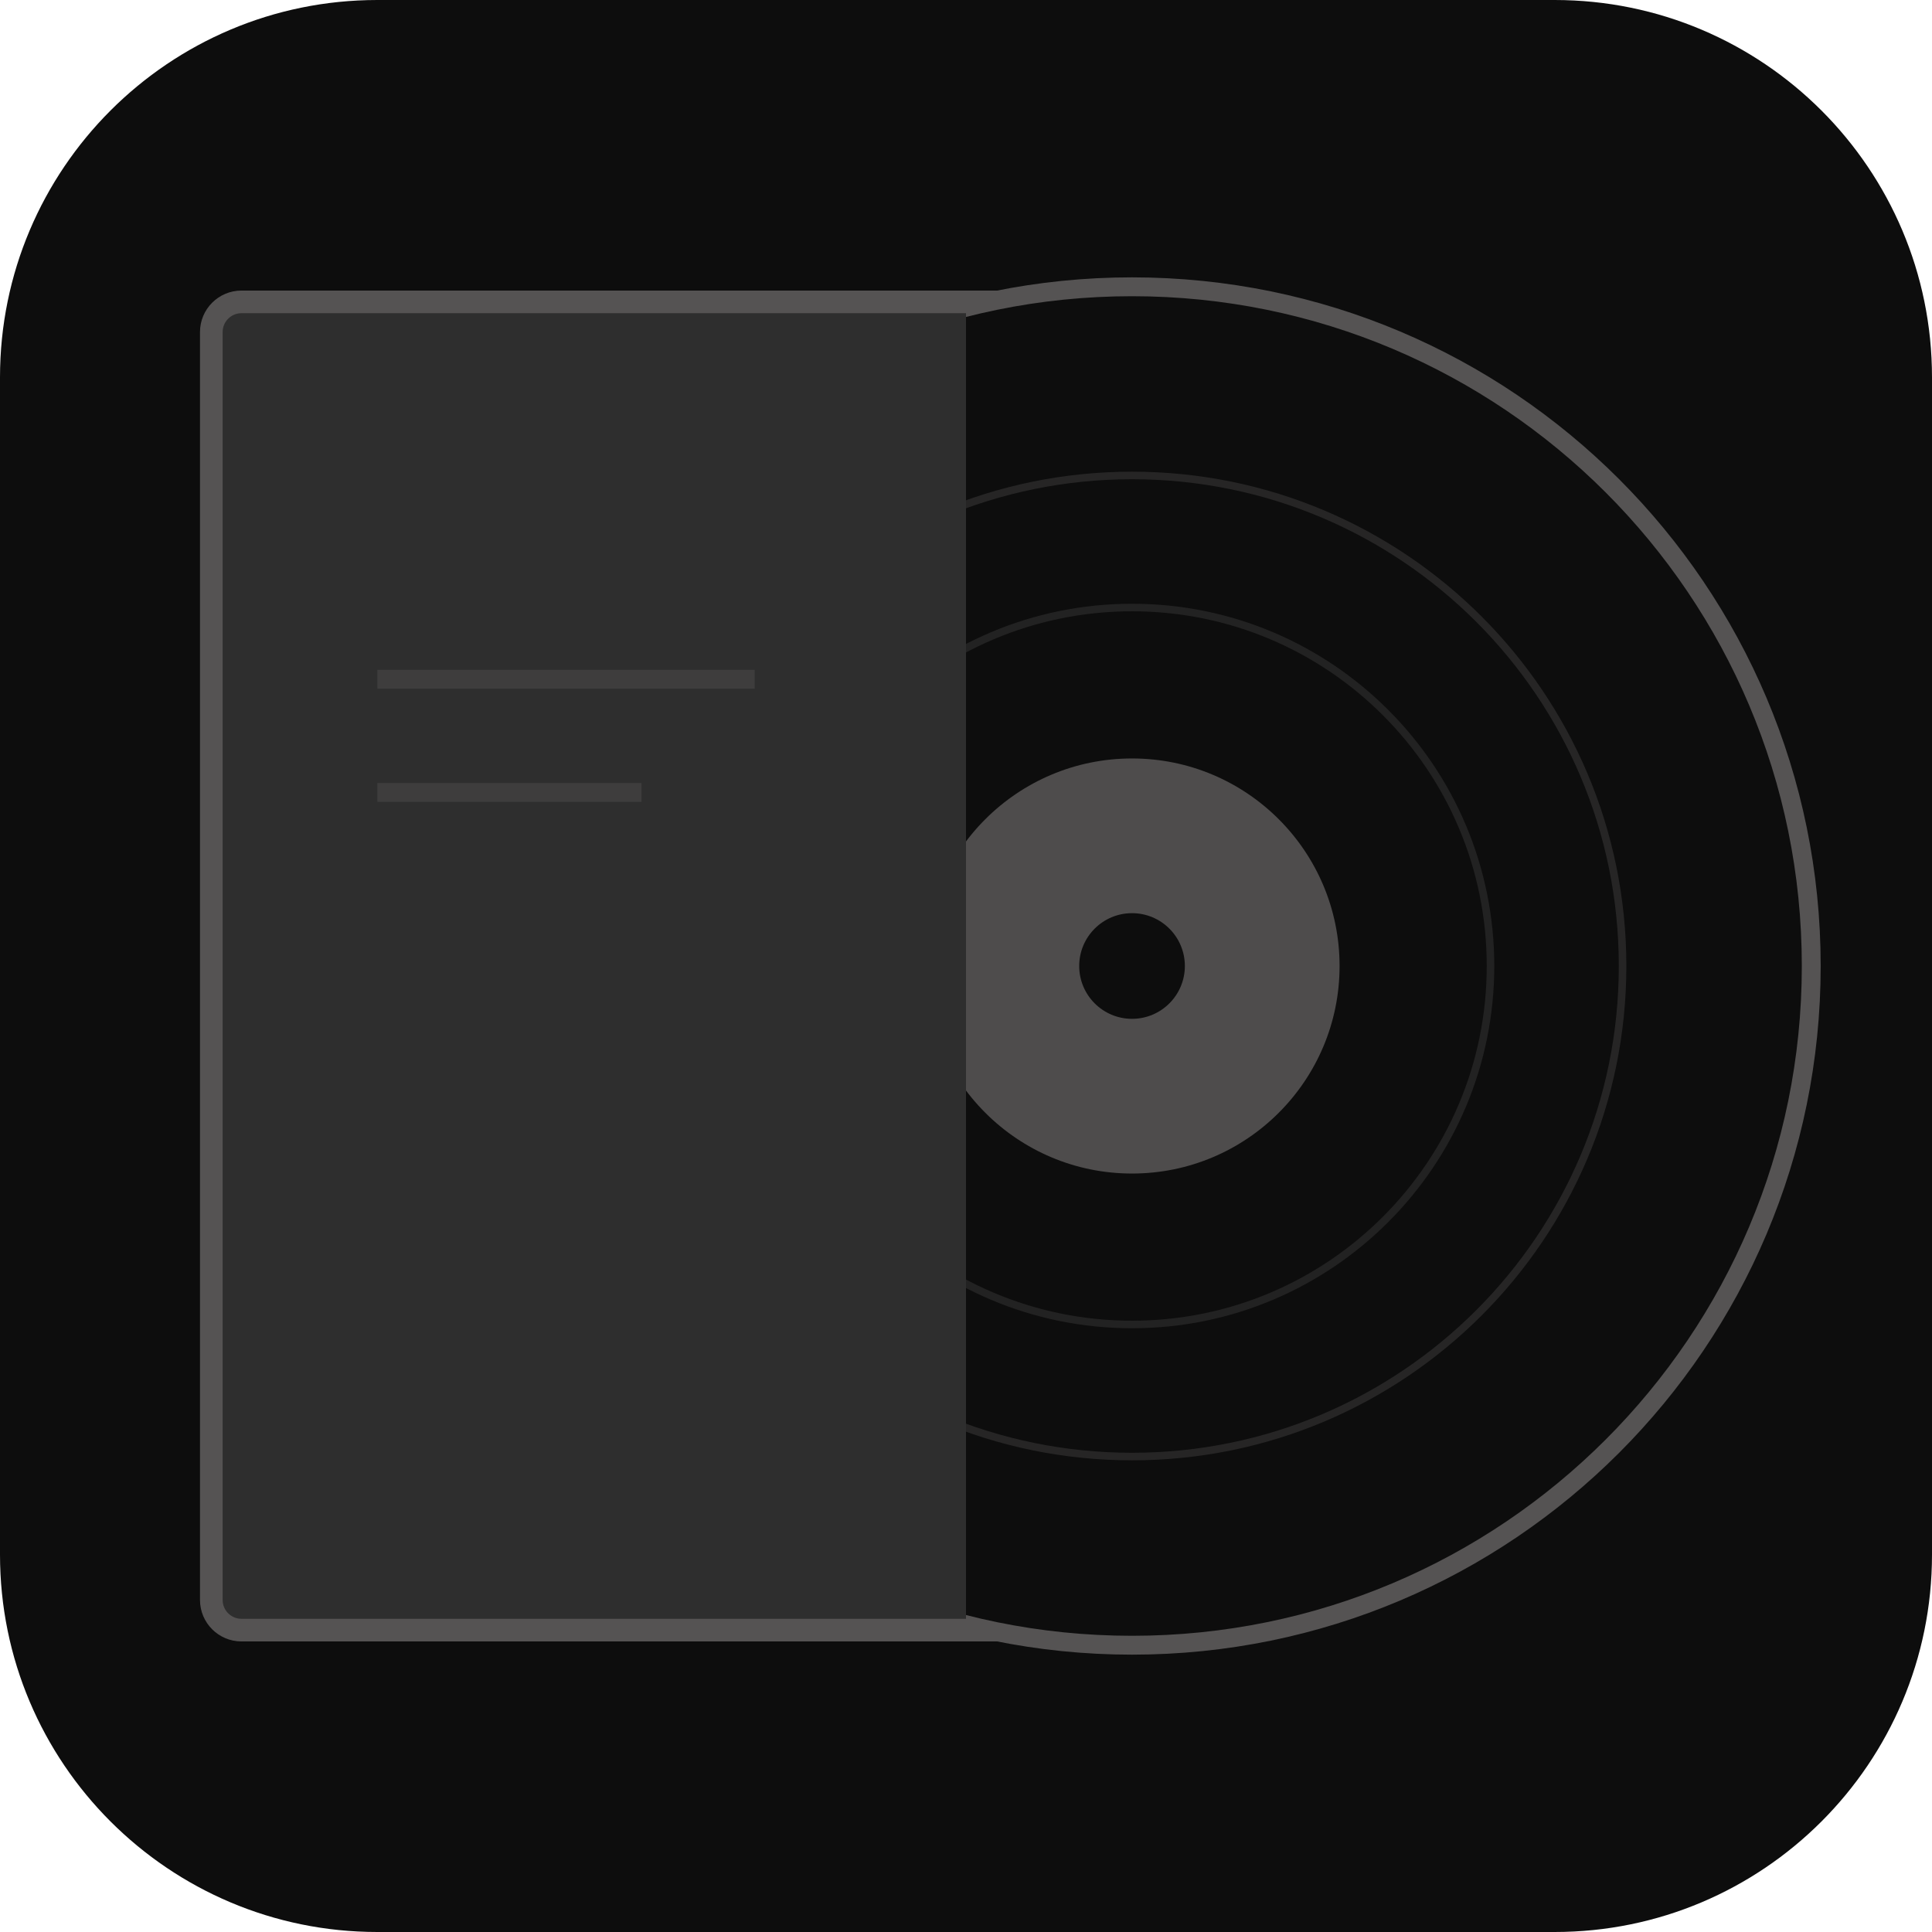
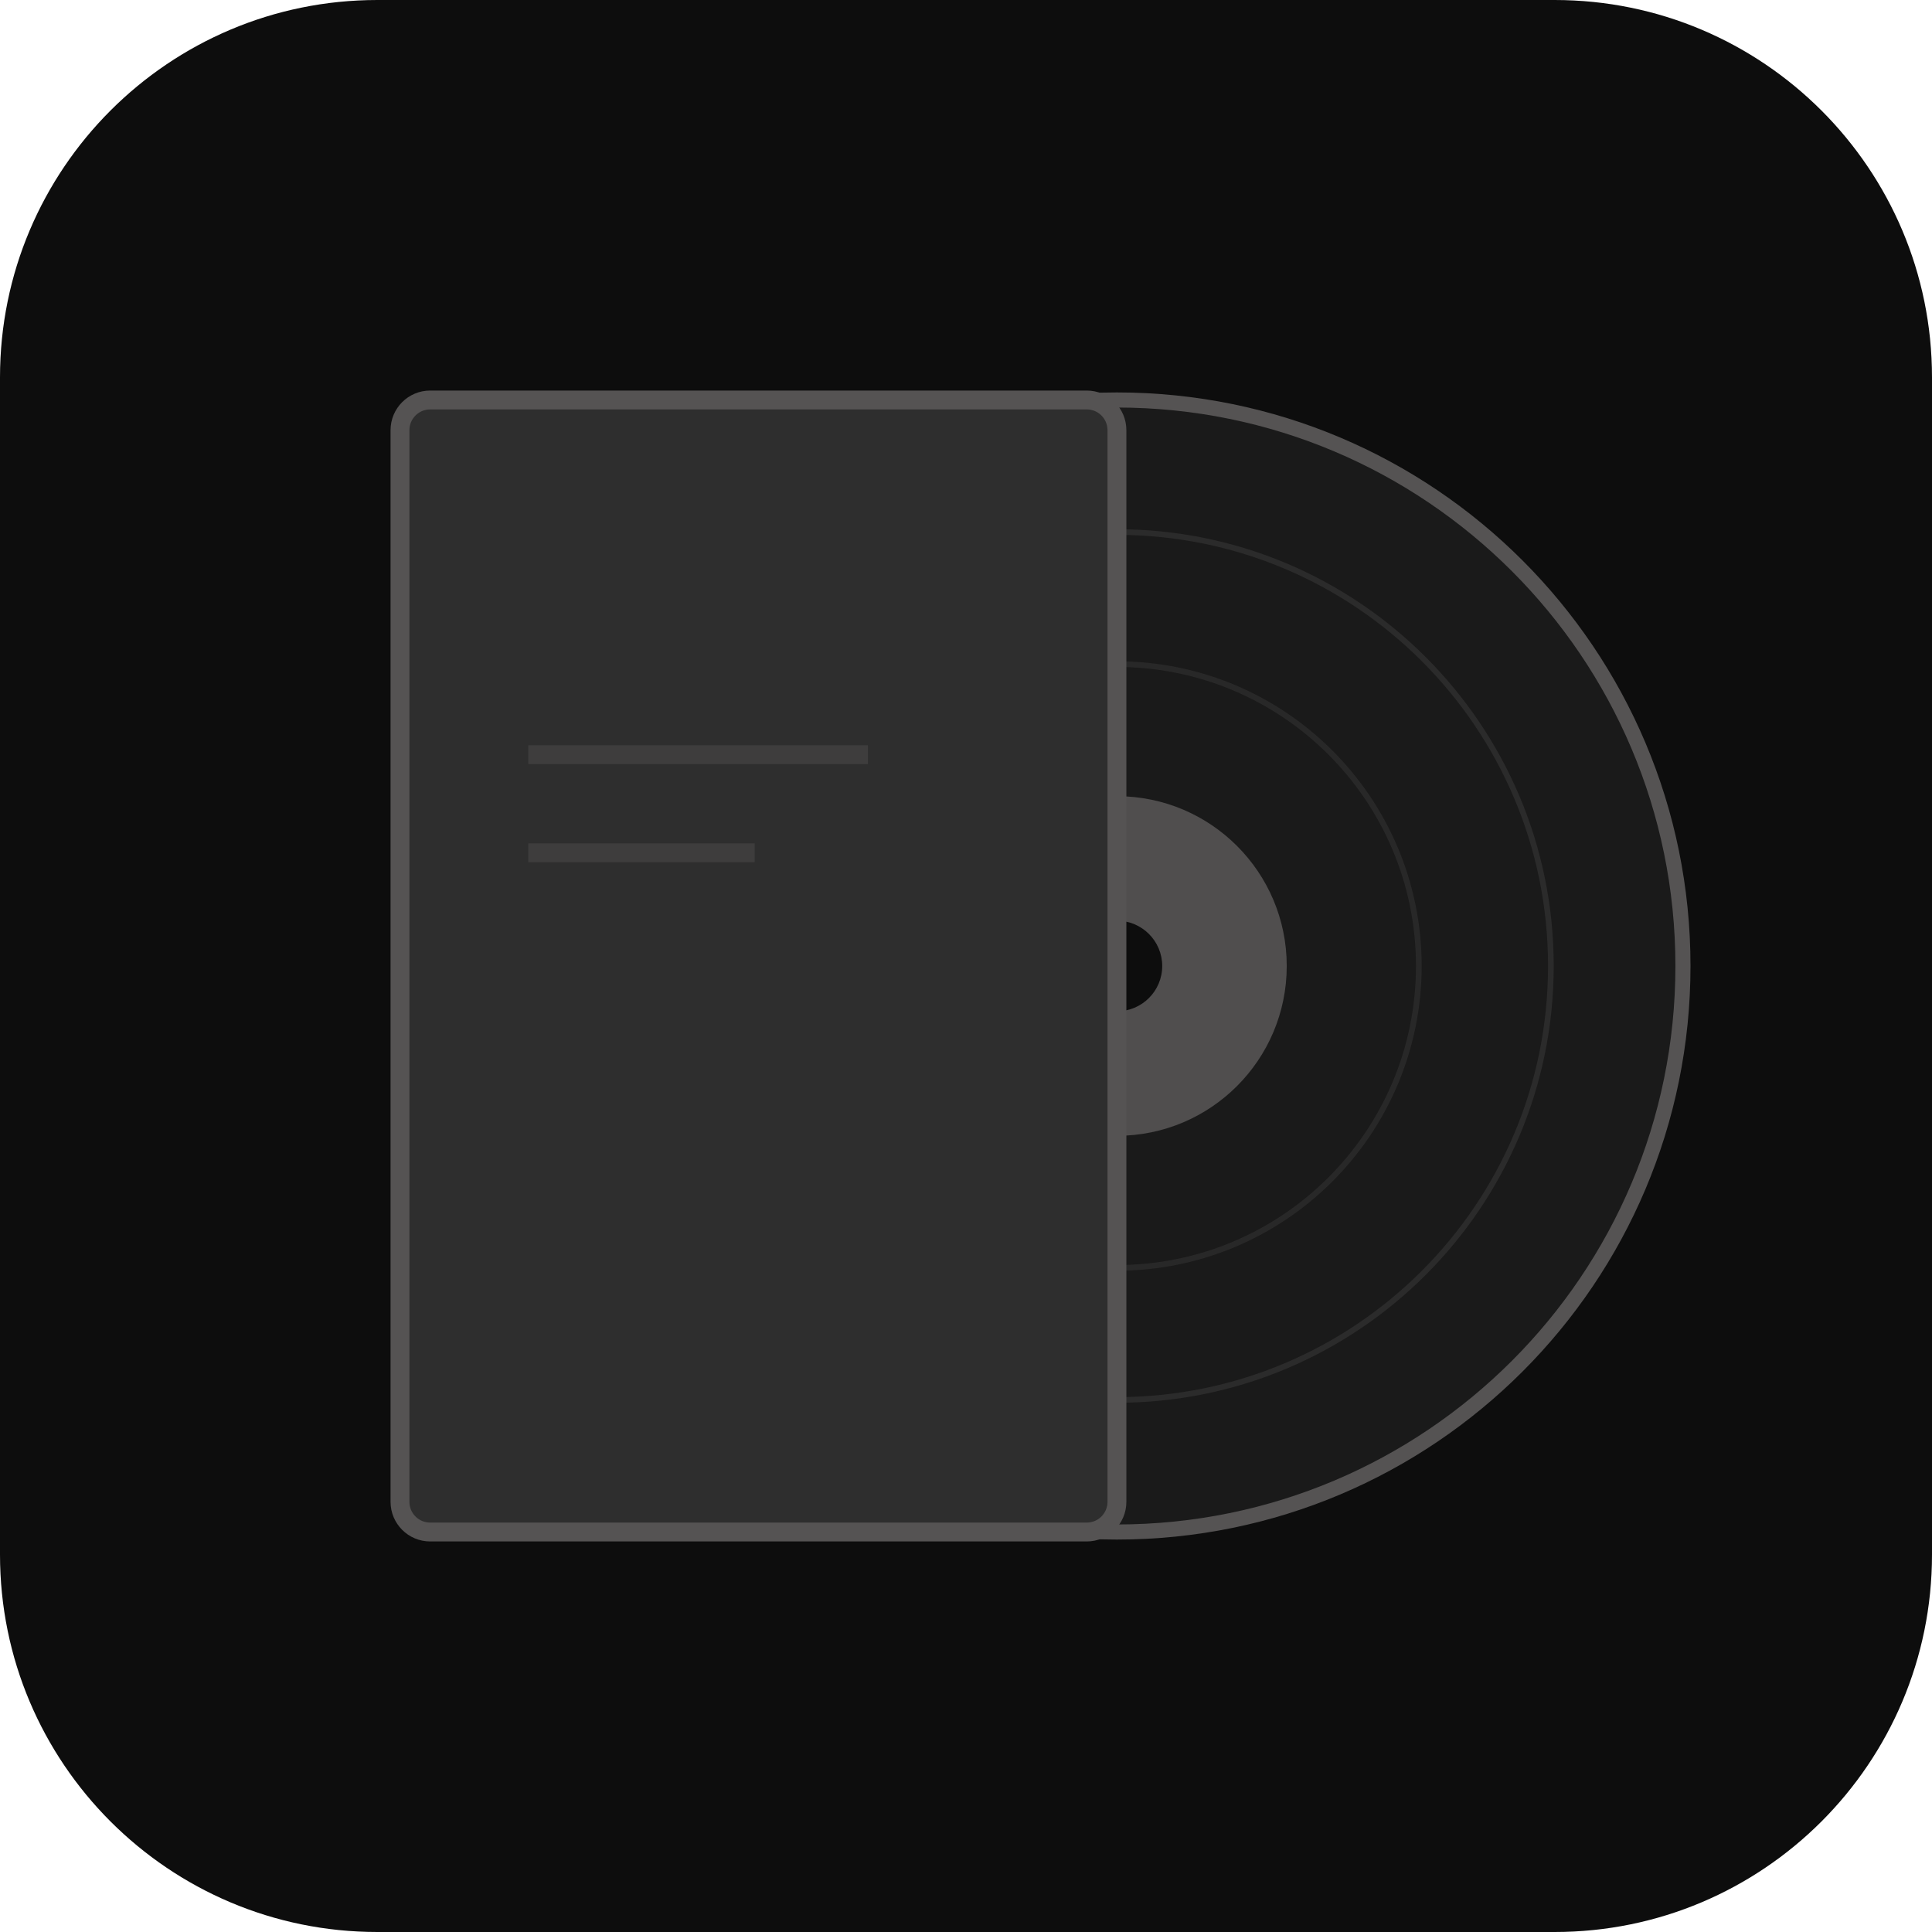
<svg xmlns="http://www.w3.org/2000/svg" viewBox="0 0 512 512">
  <rect width="512" height="512" rx="100" fill="#0d0d0d" />
-   <rect x="56" y="80" width="220" height="352" rx="8" fill="#2e2e2e" stroke="#555353" stroke-width="6" />
-   <line x1="100" y1="180" x2="200" y2="180" stroke="#555353" stroke-width="5" opacity="0.4" />
-   <line x1="100" y1="210" x2="170" y2="210" stroke="#555353" stroke-width="5" opacity="0.4" />
  <clipPath id="vc">
-     <rect x="256" y="50" width="256" height="412" />
+     <rect x="256" y="0" width="256" height="512" />
  </clipPath>
  <g clip-path="url(#vc)">
-     <circle cx="300" cy="256" r="180" fill="#0d0d0d" stroke="#555353" stroke-width="5" />
-     <circle cx="300" cy="256" r="130" stroke="#555353" stroke-width="2" opacity="0.35" fill="none" />
-     <circle cx="300" cy="256" r="95" stroke="#555353" stroke-width="2" opacity="0.3" fill="none" />
-     <circle cx="300" cy="256" r="55" fill="#555353" opacity="0.9" />
-     <circle cx="300" cy="256" r="14" fill="#0d0d0d" />
+     <circle cx="296" cy="256" r="150" fill="#1a1a1a" stroke="#555353" stroke-width="4" />
+     <circle cx="296" cy="256" r="115" stroke="#555353" stroke-width="1.5" opacity="0.3" fill="none" />
+     <circle cx="296" cy="256" r="80" stroke="#555353" stroke-width="1.5" opacity="0.25" fill="none" />
+     <circle cx="296" cy="256" r="45" fill="#555353" opacity="0.9" />
+     <circle cx="296" cy="256" r="12" fill="#0d0d0d" />
  </g>
+   <rect x="106" y="106" width="190" height="300" rx="8" fill="#2e2e2e" stroke="#555353" stroke-width="5" />
+   <line x1="140" y1="200" x2="230" y2="200" stroke="#555353" stroke-width="5" opacity="0.4" />
+   <line x1="140" y1="226" x2="200" y2="226" stroke="#555353" stroke-width="5" opacity="0.4" />
</svg>
